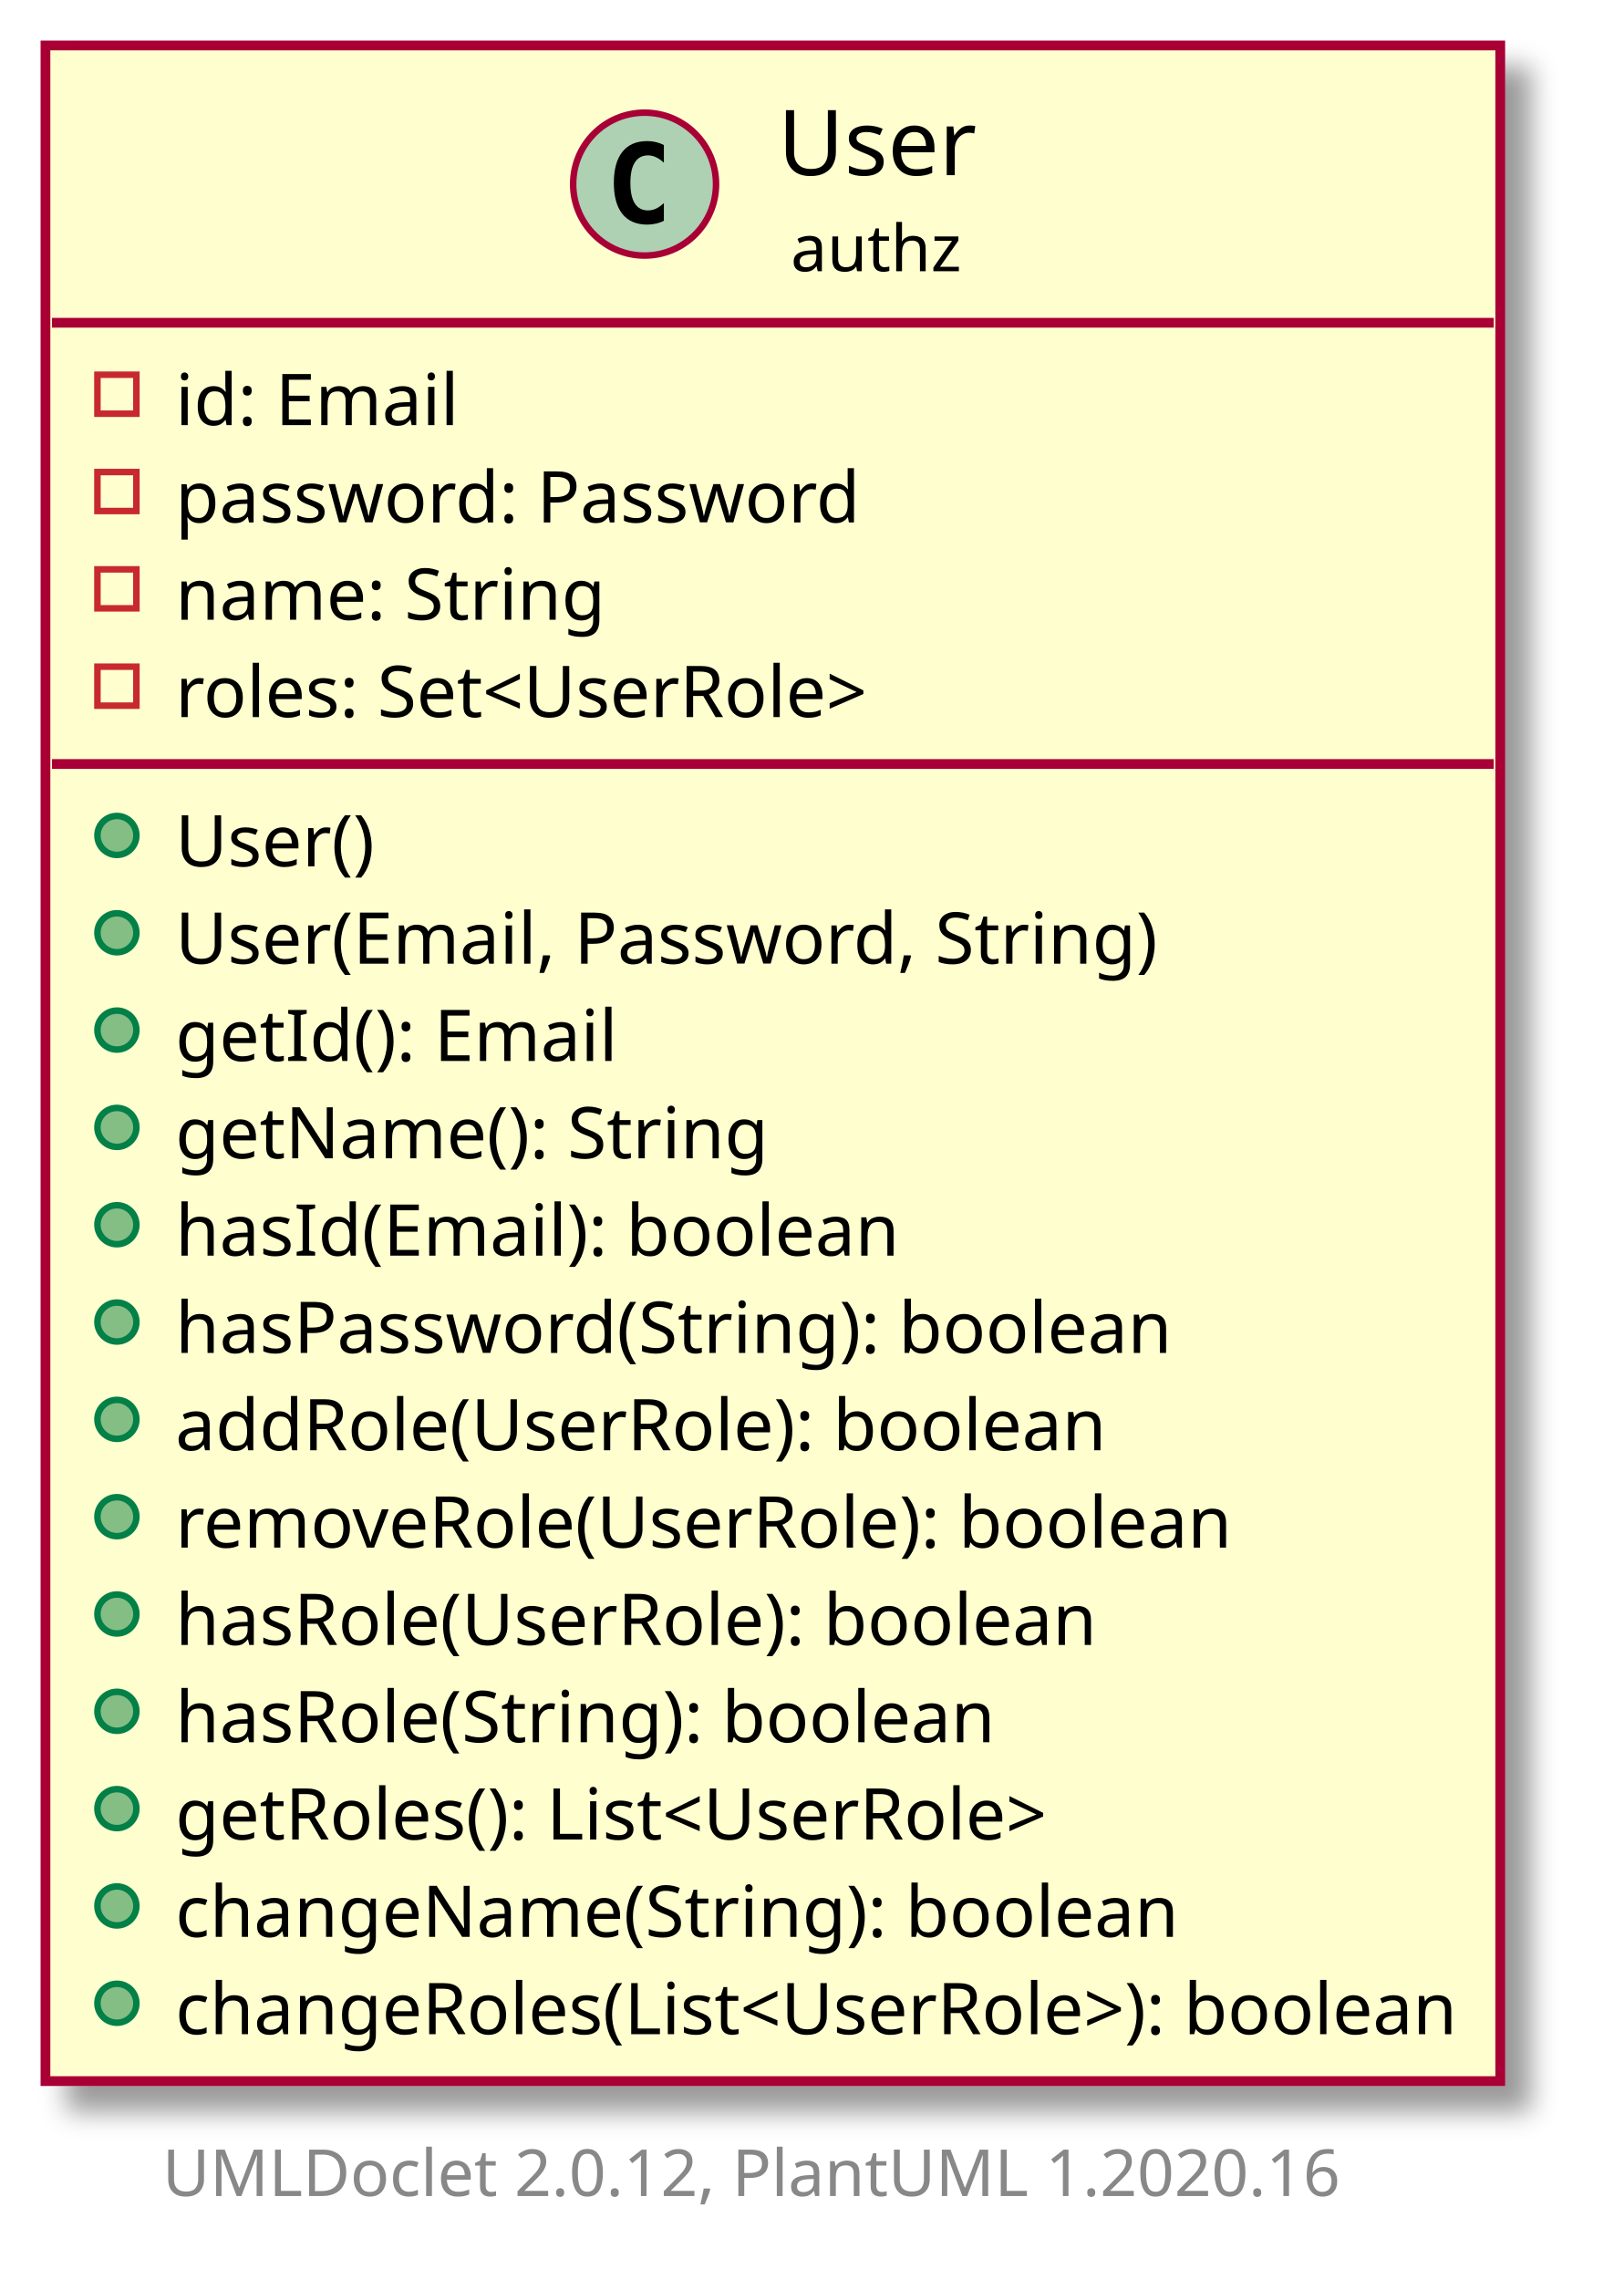
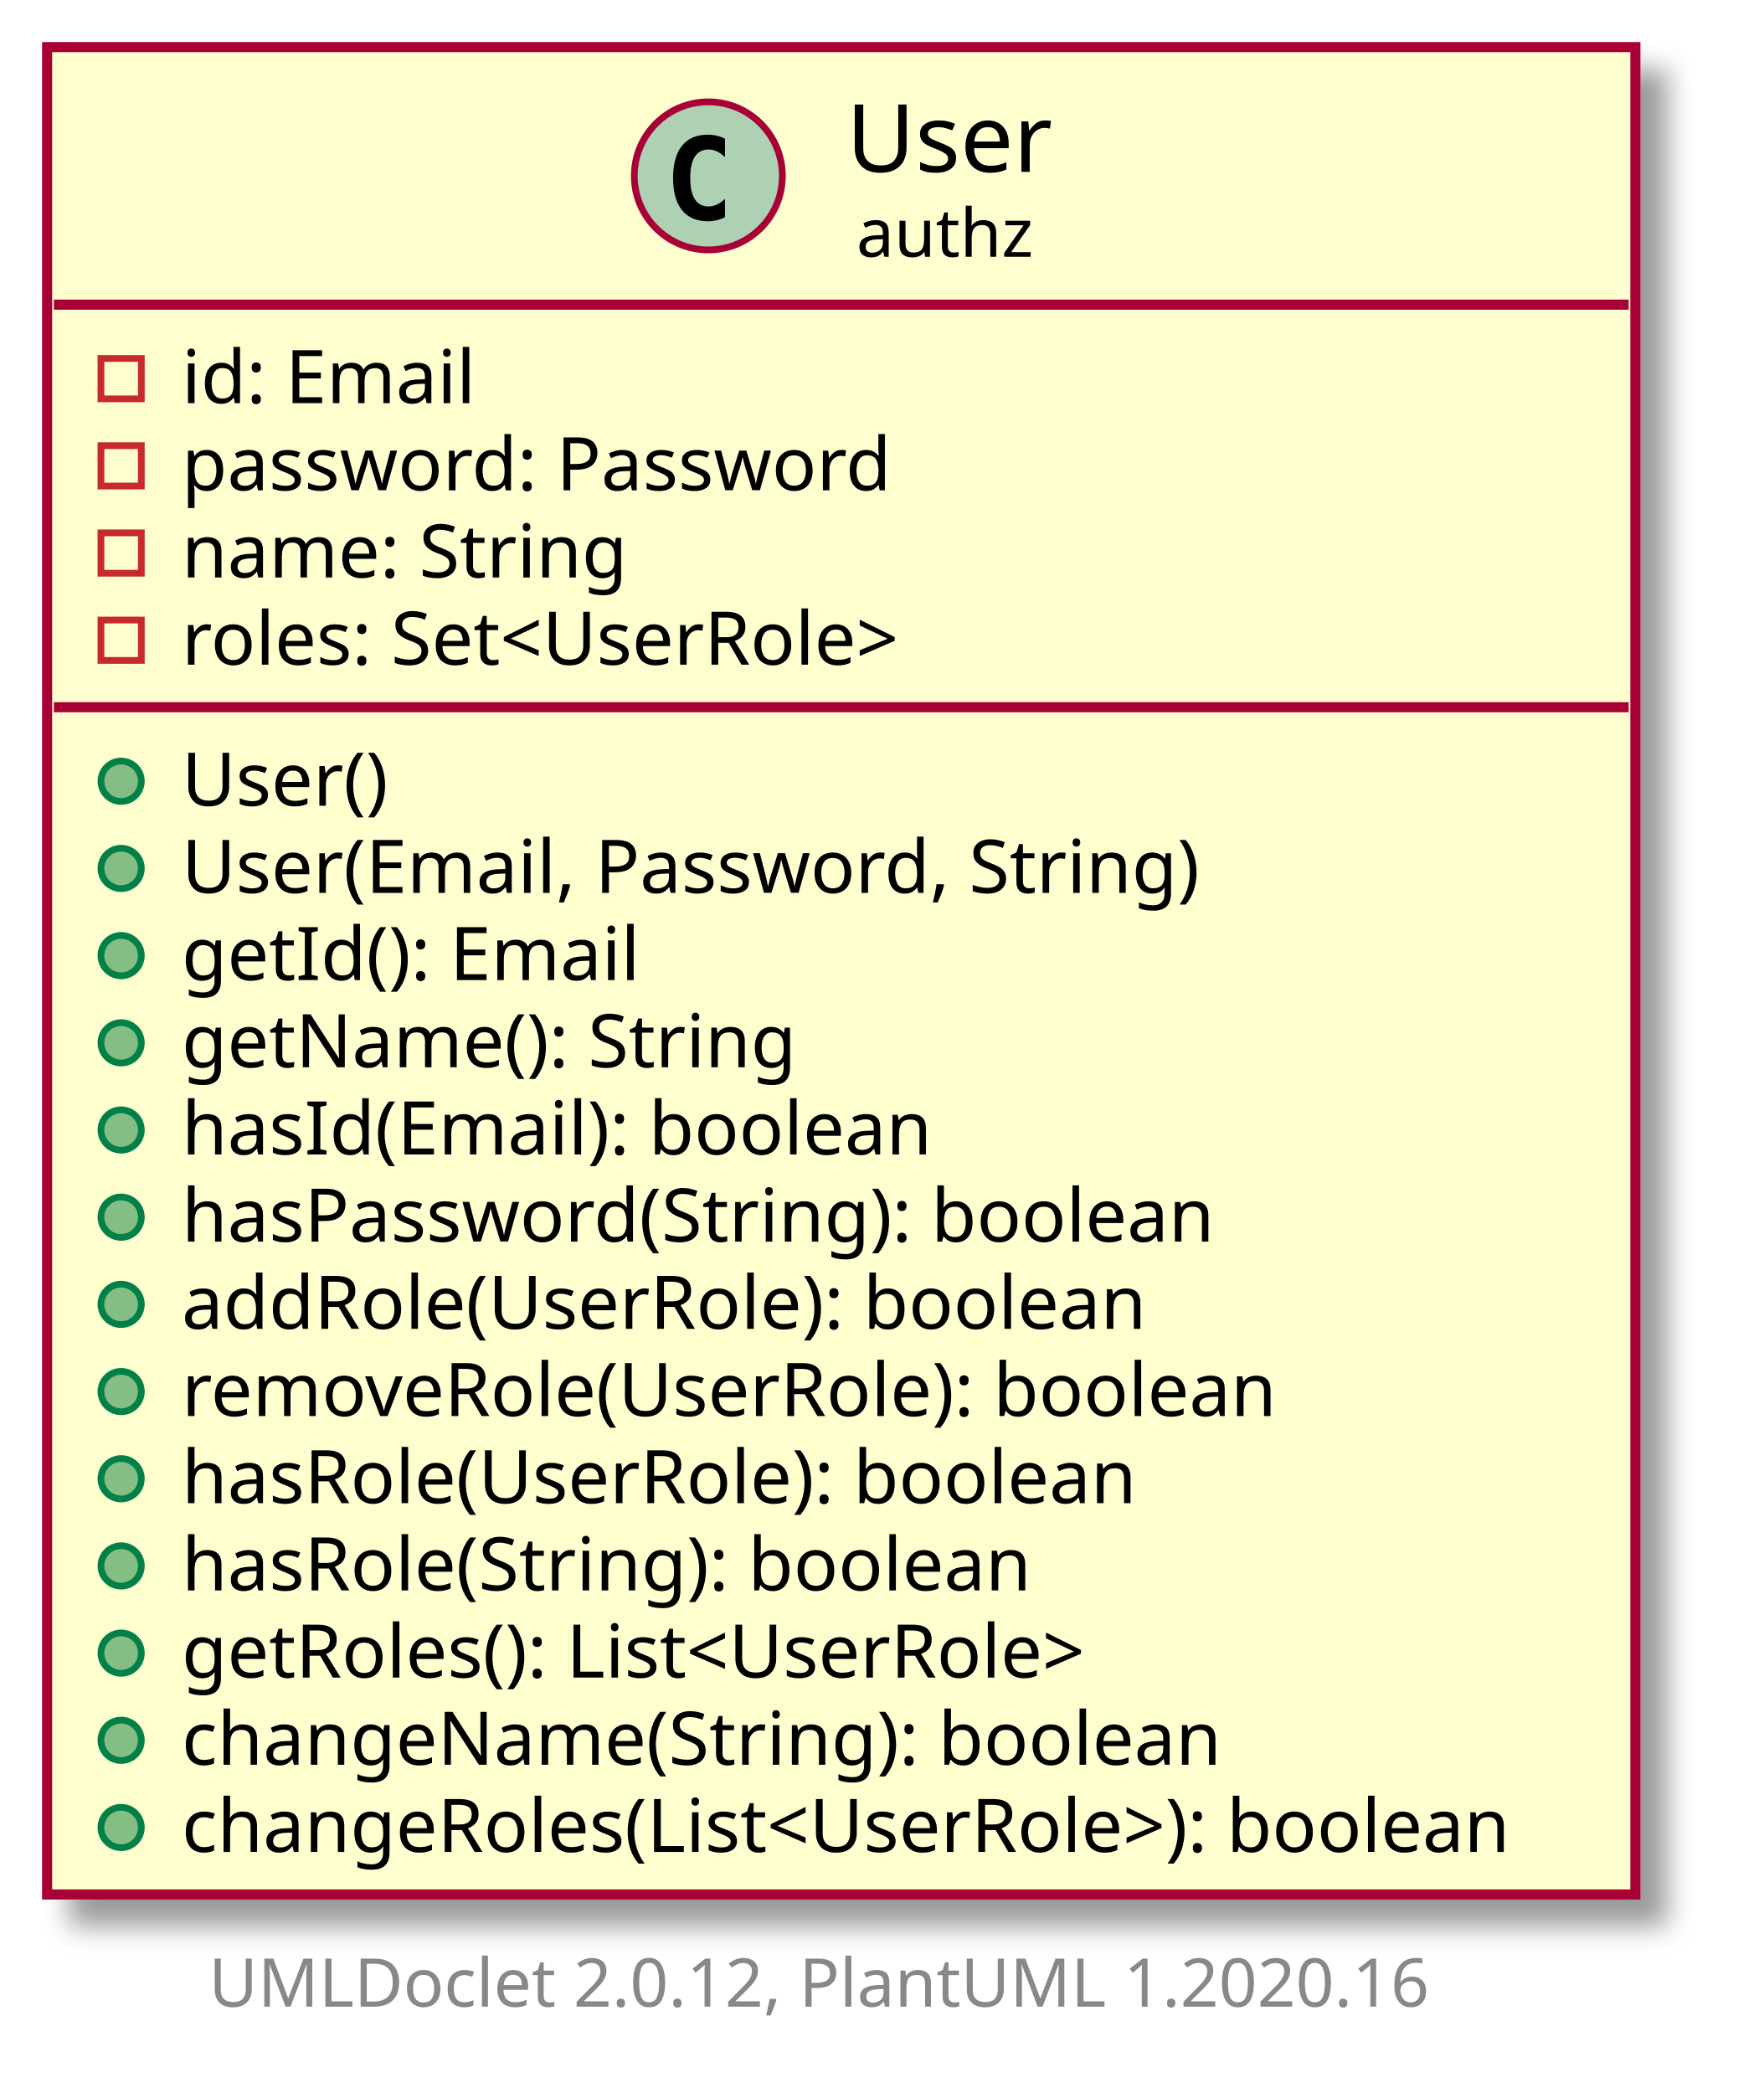
- <svg xmlns="http://www.w3.org/2000/svg" xmlns:xlink="http://www.w3.org/1999/xlink" contentScriptType="application/ecmascript" contentStyleType="text/css" height="351px" preserveAspectRatio="none" style="width:250px;height:351px;" version="1.1" viewBox="0 0 250 351" width="250px" zoomAndPan="magnify">
+ <svg xmlns="http://www.w3.org/2000/svg" xmlns:xlink="http://www.w3.org/1999/xlink" contentScriptType="application/ecmascript" contentStyleType="text/css" height="311px" preserveAspectRatio="none" style="width:262px;height:311px;" version="1.1" viewBox="0 0 262 311" width="262px" zoomAndPan="magnify">
  <defs>
    <filter height="300%" id="fh8aggp90ru2l" width="300%" x="-1" y="-1">
      <feGaussianBlur result="blurOut" stdDeviation="2.0" />
      <feColorMatrix in="blurOut" result="blurOut2" type="matrix" values="0 0 0 0 0 0 0 0 0 0 0 0 0 0 0 0 0 0 .4 0" />
      <feOffset dx="4.0" dy="4.0" in="blurOut2" result="blurOut3" />
      <feBlend in="SourceGraphic" in2="blurOut3" mode="normal" />
    </filter>
  </defs>
  <g>
    <a href="User.html" target="_top" title="User.html" xlink:actuate="onRequest" xlink:href="User.html" xlink:show="new" xlink:title="User.html" xlink:type="simple">
-       <rect codeLine="5" fill="#FEFECE" filter="url(#fh8aggp90ru2l)" height="313.38" id="authz.User" style="stroke: #A80036; stroke-width: 1.5;" width="224" x="7" y="7" />
-       <ellipse cx="99.25" cy="28.344" fill="#ADD1B2" rx="11" ry="11" style="stroke: #A80036; stroke-width: 1.0;" />
-       <path d="M102.219,33.985 Q101.641,34.282 101,34.422 Q100.359,34.578 99.656,34.578 Q97.156,34.578 95.828,32.938 Q94.516,31.282 94.516,28.157 Q94.516,25.032 95.828,23.375 Q97.156,21.719 99.656,21.719 Q100.359,21.719 101,21.875 Q101.656,22.032 102.219,22.328 L102.219,25.047 Q101.594,24.469 101,24.203 Q100.406,23.922 99.781,23.922 Q98.438,23.922 97.75,25 Q97.062,26.063 97.062,28.157 Q97.062,30.25 97.75,31.328 Q98.438,32.391 99.781,32.391 Q100.406,32.391 101,32.125 Q101.594,31.844 102.219,31.266 L102.219,33.985 Z " />
-       <text fill="#000000" font-family="sans-serif" font-size="14" lengthAdjust="spacingAndGlyphs" textLength="31" x="119.75" y="26.966">User</text>
-       <text fill="#000000" font-family="sans-serif" font-size="10" lengthAdjust="spacingAndGlyphs" textLength="27" x="121.75" y="41.758">authz</text>
-       <line style="stroke: #A80036; stroke-width: 1.5;" x1="8" x2="230" y1="49.688" y2="49.688" />
-       <rect fill="none" height="6" style="stroke: #C82930; stroke-width: 1.0;" width="6" x="15" y="57.688" />
-       <text fill="#000000" font-family="sans-serif" font-size="11" lengthAdjust="spacingAndGlyphs" textLength="44" x="27" y="65.447">id: Email</text>
-       <rect fill="none" height="6" style="stroke: #C82930; stroke-width: 1.0;" width="6" x="15" y="72.67" />
-       <text fill="#000000" font-family="sans-serif" font-size="11" lengthAdjust="spacingAndGlyphs" textLength="108" x="27" y="80.429">password: Password</text>
-       <rect fill="none" height="6" style="stroke: #C82930; stroke-width: 1.0;" width="6" x="15" y="87.652" />
-       <text fill="#000000" font-family="sans-serif" font-size="11" lengthAdjust="spacingAndGlyphs" textLength="67" x="27" y="95.411">name: String</text>
-       <rect fill="none" height="6" style="stroke: #C82930; stroke-width: 1.0;" width="6" x="15" y="102.634" />
-       <text fill="#000000" font-family="sans-serif" font-size="11" lengthAdjust="spacingAndGlyphs" textLength="107" x="27" y="110.392">roles: Set&lt;UserRole&gt;</text>
-       <line style="stroke: #A80036; stroke-width: 1.5;" x1="8" x2="230" y1="117.615" y2="117.615" />
-       <ellipse cx="18" cy="128.615" fill="#84BE84" rx="3" ry="3" style="stroke: #038048; stroke-width: 1.0;" />
-       <text fill="#000000" font-family="sans-serif" font-size="11" lengthAdjust="spacingAndGlyphs" textLength="30" x="27" y="133.374">User()</text>
-       <ellipse cx="18" cy="143.597" fill="#84BE84" rx="3" ry="3" style="stroke: #038048; stroke-width: 1.0;" />
-       <text fill="#000000" font-family="sans-serif" font-size="11" lengthAdjust="spacingAndGlyphs" textLength="153" x="27" y="148.356">User(Email, Password, String)</text>
-       <ellipse cx="18" cy="158.579" fill="#84BE84" rx="3" ry="3" style="stroke: #038048; stroke-width: 1.0;" />
-       <text fill="#000000" font-family="sans-serif" font-size="11" lengthAdjust="spacingAndGlyphs" textLength="68" x="27" y="163.338">getId(): Email</text>
-       <ellipse cx="18" cy="173.561" fill="#84BE84" rx="3" ry="3" style="stroke: #038048; stroke-width: 1.0;" />
-       <text fill="#000000" font-family="sans-serif" font-size="11" lengthAdjust="spacingAndGlyphs" textLength="91" x="27" y="178.32">getName(): String</text>
-       <ellipse cx="18" cy="188.543" fill="#84BE84" rx="3" ry="3" style="stroke: #038048; stroke-width: 1.0;" />
-       <text fill="#000000" font-family="sans-serif" font-size="11" lengthAdjust="spacingAndGlyphs" textLength="112" x="27" y="193.302">hasId(Email): boolean</text>
-       <ellipse cx="18" cy="203.525" fill="#84BE84" rx="3" ry="3" style="stroke: #038048; stroke-width: 1.0;" />
-       <text fill="#000000" font-family="sans-serif" font-size="11" lengthAdjust="spacingAndGlyphs" textLength="156" x="27" y="208.284">hasPassword(String): boolean</text>
-       <ellipse cx="18" cy="218.507" fill="#84BE84" rx="3" ry="3" style="stroke: #038048; stroke-width: 1.0;" />
-       <text fill="#000000" font-family="sans-serif" font-size="11" lengthAdjust="spacingAndGlyphs" textLength="145" x="27" y="223.266">addRole(UserRole): boolean</text>
-       <ellipse cx="18" cy="233.489" fill="#84BE84" rx="3" ry="3" style="stroke: #038048; stroke-width: 1.0;" />
-       <text fill="#000000" font-family="sans-serif" font-size="11" lengthAdjust="spacingAndGlyphs" textLength="165" x="27" y="238.248">removeRole(UserRole): boolean</text>
-       <ellipse cx="18" cy="248.471" fill="#84BE84" rx="3" ry="3" style="stroke: #038048; stroke-width: 1.0;" />
-       <text fill="#000000" font-family="sans-serif" font-size="11" lengthAdjust="spacingAndGlyphs" textLength="143" x="27" y="253.23">hasRole(UserRole): boolean</text>
-       <ellipse cx="18" cy="263.452" fill="#84BE84" rx="3" ry="3" style="stroke: #038048; stroke-width: 1.0;" />
-       <text fill="#000000" font-family="sans-serif" font-size="11" lengthAdjust="spacingAndGlyphs" textLength="128" x="27" y="268.211">hasRole(String): boolean</text>
-       <ellipse cx="18" cy="278.434" fill="#84BE84" rx="3" ry="3" style="stroke: #038048; stroke-width: 1.0;" />
-       <text fill="#000000" font-family="sans-serif" font-size="11" lengthAdjust="spacingAndGlyphs" textLength="134" x="27" y="283.193">getRoles(): List&lt;UserRole&gt;</text>
-       <ellipse cx="18" cy="293.416" fill="#84BE84" rx="3" ry="3" style="stroke: #038048; stroke-width: 1.0;" />
-       <text fill="#000000" font-family="sans-serif" font-size="11" lengthAdjust="spacingAndGlyphs" textLength="155" x="27" y="298.175">changeName(String): boolean</text>
-       <ellipse cx="18" cy="308.398" fill="#84BE84" rx="3" ry="3" style="stroke: #038048; stroke-width: 1.0;" />
-       <text fill="#000000" font-family="sans-serif" font-size="11" lengthAdjust="spacingAndGlyphs" textLength="198" x="27" y="313.157">changeRoles(List&lt;UserRole&gt;): boolean</text>
+       <rect codeLine="5" fill="#FEFECE" filter="url(#fh8aggp90ru2l)" height="274.502" id="authz.User" style="stroke: #A80036; stroke-width: 1.5;" width="236" x="7" y="7" />
+       <ellipse cx="105.25" cy="26.133" fill="#ADD1B2" rx="11" ry="11" style="stroke: #A80036; stroke-width: 1.0;" />
+       <path d="M107.723,32.276 Q107.142,32.575 106.503,32.724 Q105.864,32.873 105.158,32.873 Q102.651,32.873 101.332,31.222 Q100.012,29.57 100.012,26.449 Q100.012,23.319 101.332,21.668 Q102.651,20.016 105.158,20.016 Q105.864,20.016 106.511,20.165 Q107.159,20.314 107.723,20.613 L107.723,23.336 Q107.092,22.755 106.499,22.485 Q105.905,22.215 105.274,22.215 Q103.93,22.215 103.245,23.282 Q102.56,24.349 102.56,26.449 Q102.56,28.541 103.245,29.607 Q103.93,30.674 105.274,30.674 Q105.905,30.674 106.499,30.404 Q107.092,30.134 107.723,29.553 Z " />
+       <text fill="#000000" font-family="sans-serif" font-size="14" lengthAdjust="spacingAndGlyphs" textLength="31" x="125.75" y="25.535">User</text>
+       <text fill="#000000" font-family="sans-serif" font-size="10" lengthAdjust="spacingAndGlyphs" textLength="28" x="127.25" y="38.156">authz</text>
+       <line style="stroke: #A80036; stroke-width: 1.5;" x1="8" x2="242" y1="45.266" y2="45.266" />
+       <rect fill="none" height="6" style="stroke: #C82930; stroke-width: 1.0;" width="6" x="15" y="53.266" />
+       <text fill="#000000" font-family="sans-serif" font-size="11" lengthAdjust="spacingAndGlyphs" textLength="44" x="27" y="59.9">id: Email</text>
+       <rect fill="none" height="6" style="stroke: #C82930; stroke-width: 1.0;" width="6" x="15" y="66.221" />
+       <text fill="#000000" font-family="sans-serif" font-size="11" lengthAdjust="spacingAndGlyphs" textLength="109" x="27" y="72.856">password: Password</text>
+       <rect fill="none" height="6" style="stroke: #C82930; stroke-width: 1.0;" width="6" x="15" y="79.176" />
+       <text fill="#000000" font-family="sans-serif" font-size="11" lengthAdjust="spacingAndGlyphs" textLength="67" x="27" y="85.811">name: String</text>
+       <rect fill="none" height="6" style="stroke: #C82930; stroke-width: 1.0;" width="6" x="15" y="92.131" />
+       <text fill="#000000" font-family="sans-serif" font-size="11" lengthAdjust="spacingAndGlyphs" textLength="115" x="27" y="98.766">roles: Set&lt;UserRole&gt;</text>
+       <line style="stroke: #A80036; stroke-width: 1.5;" x1="8" x2="242" y1="105.086" y2="105.086" />
+       <ellipse cx="18" cy="116.086" fill="#84BE84" rx="3" ry="3" style="stroke: #038048; stroke-width: 1.0;" />
+       <text fill="#000000" font-family="sans-serif" font-size="11" lengthAdjust="spacingAndGlyphs" textLength="33" x="27" y="119.721">User()</text>
+       <ellipse cx="18" cy="129.041" fill="#84BE84" rx="3" ry="3" style="stroke: #038048; stroke-width: 1.0;" />
+       <text fill="#000000" font-family="sans-serif" font-size="11" lengthAdjust="spacingAndGlyphs" textLength="156" x="27" y="132.676">User(Email, Password, String)</text>
+       <ellipse cx="18" cy="141.996" fill="#84BE84" rx="3" ry="3" style="stroke: #038048; stroke-width: 1.0;" />
+       <text fill="#000000" font-family="sans-serif" font-size="11" lengthAdjust="spacingAndGlyphs" textLength="69" x="27" y="145.631">getId(): Email</text>
+       <ellipse cx="18" cy="154.951" fill="#84BE84" rx="3" ry="3" style="stroke: #038048; stroke-width: 1.0;" />
+       <text fill="#000000" font-family="sans-serif" font-size="11" lengthAdjust="spacingAndGlyphs" textLength="93" x="27" y="158.586">getName(): String</text>
+       <ellipse cx="18" cy="167.906" fill="#84BE84" rx="3" ry="3" style="stroke: #038048; stroke-width: 1.0;" />
+       <text fill="#000000" font-family="sans-serif" font-size="11" lengthAdjust="spacingAndGlyphs" textLength="114" x="27" y="171.541">hasId(Email): boolean</text>
+       <ellipse cx="18" cy="180.861" fill="#84BE84" rx="3" ry="3" style="stroke: #038048; stroke-width: 1.0;" />
+       <text fill="#000000" font-family="sans-serif" font-size="11" lengthAdjust="spacingAndGlyphs" textLength="159" x="27" y="184.496">hasPassword(String): boolean</text>
+       <ellipse cx="18" cy="193.816" fill="#84BE84" rx="3" ry="3" style="stroke: #038048; stroke-width: 1.0;" />
+       <text fill="#000000" font-family="sans-serif" font-size="11" lengthAdjust="spacingAndGlyphs" textLength="148" x="27" y="197.451">addRole(UserRole): boolean</text>
+       <ellipse cx="18" cy="206.772" fill="#84BE84" rx="3" ry="3" style="stroke: #038048; stroke-width: 1.0;" />
+       <text fill="#000000" font-family="sans-serif" font-size="11" lengthAdjust="spacingAndGlyphs" textLength="168" x="27" y="210.406">removeRole(UserRole): boolean</text>
+       <ellipse cx="18" cy="219.727" fill="#84BE84" rx="3" ry="3" style="stroke: #038048; stroke-width: 1.0;" />
+       <text fill="#000000" font-family="sans-serif" font-size="11" lengthAdjust="spacingAndGlyphs" textLength="147" x="27" y="223.361">hasRole(UserRole): boolean</text>
+       <ellipse cx="18" cy="232.682" fill="#84BE84" rx="3" ry="3" style="stroke: #038048; stroke-width: 1.0;" />
+       <text fill="#000000" font-family="sans-serif" font-size="11" lengthAdjust="spacingAndGlyphs" textLength="131" x="27" y="236.316">hasRole(String): boolean</text>
+       <ellipse cx="18" cy="245.637" fill="#84BE84" rx="3" ry="3" style="stroke: #038048; stroke-width: 1.0;" />
+       <text fill="#000000" font-family="sans-serif" font-size="11" lengthAdjust="spacingAndGlyphs" textLength="145" x="27" y="249.272">getRoles(): List&lt;UserRole&gt;</text>
+       <ellipse cx="18" cy="258.592" fill="#84BE84" rx="3" ry="3" style="stroke: #038048; stroke-width: 1.0;" />
+       <text fill="#000000" font-family="sans-serif" font-size="11" lengthAdjust="spacingAndGlyphs" textLength="158" x="27" y="262.227">changeName(String): boolean</text>
+       <ellipse cx="18" cy="271.547" fill="#84BE84" rx="3" ry="3" style="stroke: #038048; stroke-width: 1.0;" />
+       <text fill="#000000" font-family="sans-serif" font-size="11" lengthAdjust="spacingAndGlyphs" textLength="210" x="27" y="275.182">changeRoles(List&lt;UserRole&gt;): boolean</text>
    </a>
-     <text fill="#888888" font-family="sans-serif" font-size="10" lengthAdjust="spacingAndGlyphs" textLength="188" x="25" y="338.07">UMLDoclet 2.0.12, PlantUML 1.2020.16</text>
+     <text fill="#888888" font-family="sans-serif" font-size="10" lengthAdjust="spacingAndGlyphs" textLength="188" x="31" y="298.17">UMLDoclet 2.0.12, PlantUML 1.2020.16</text>
  </g>
</svg>
